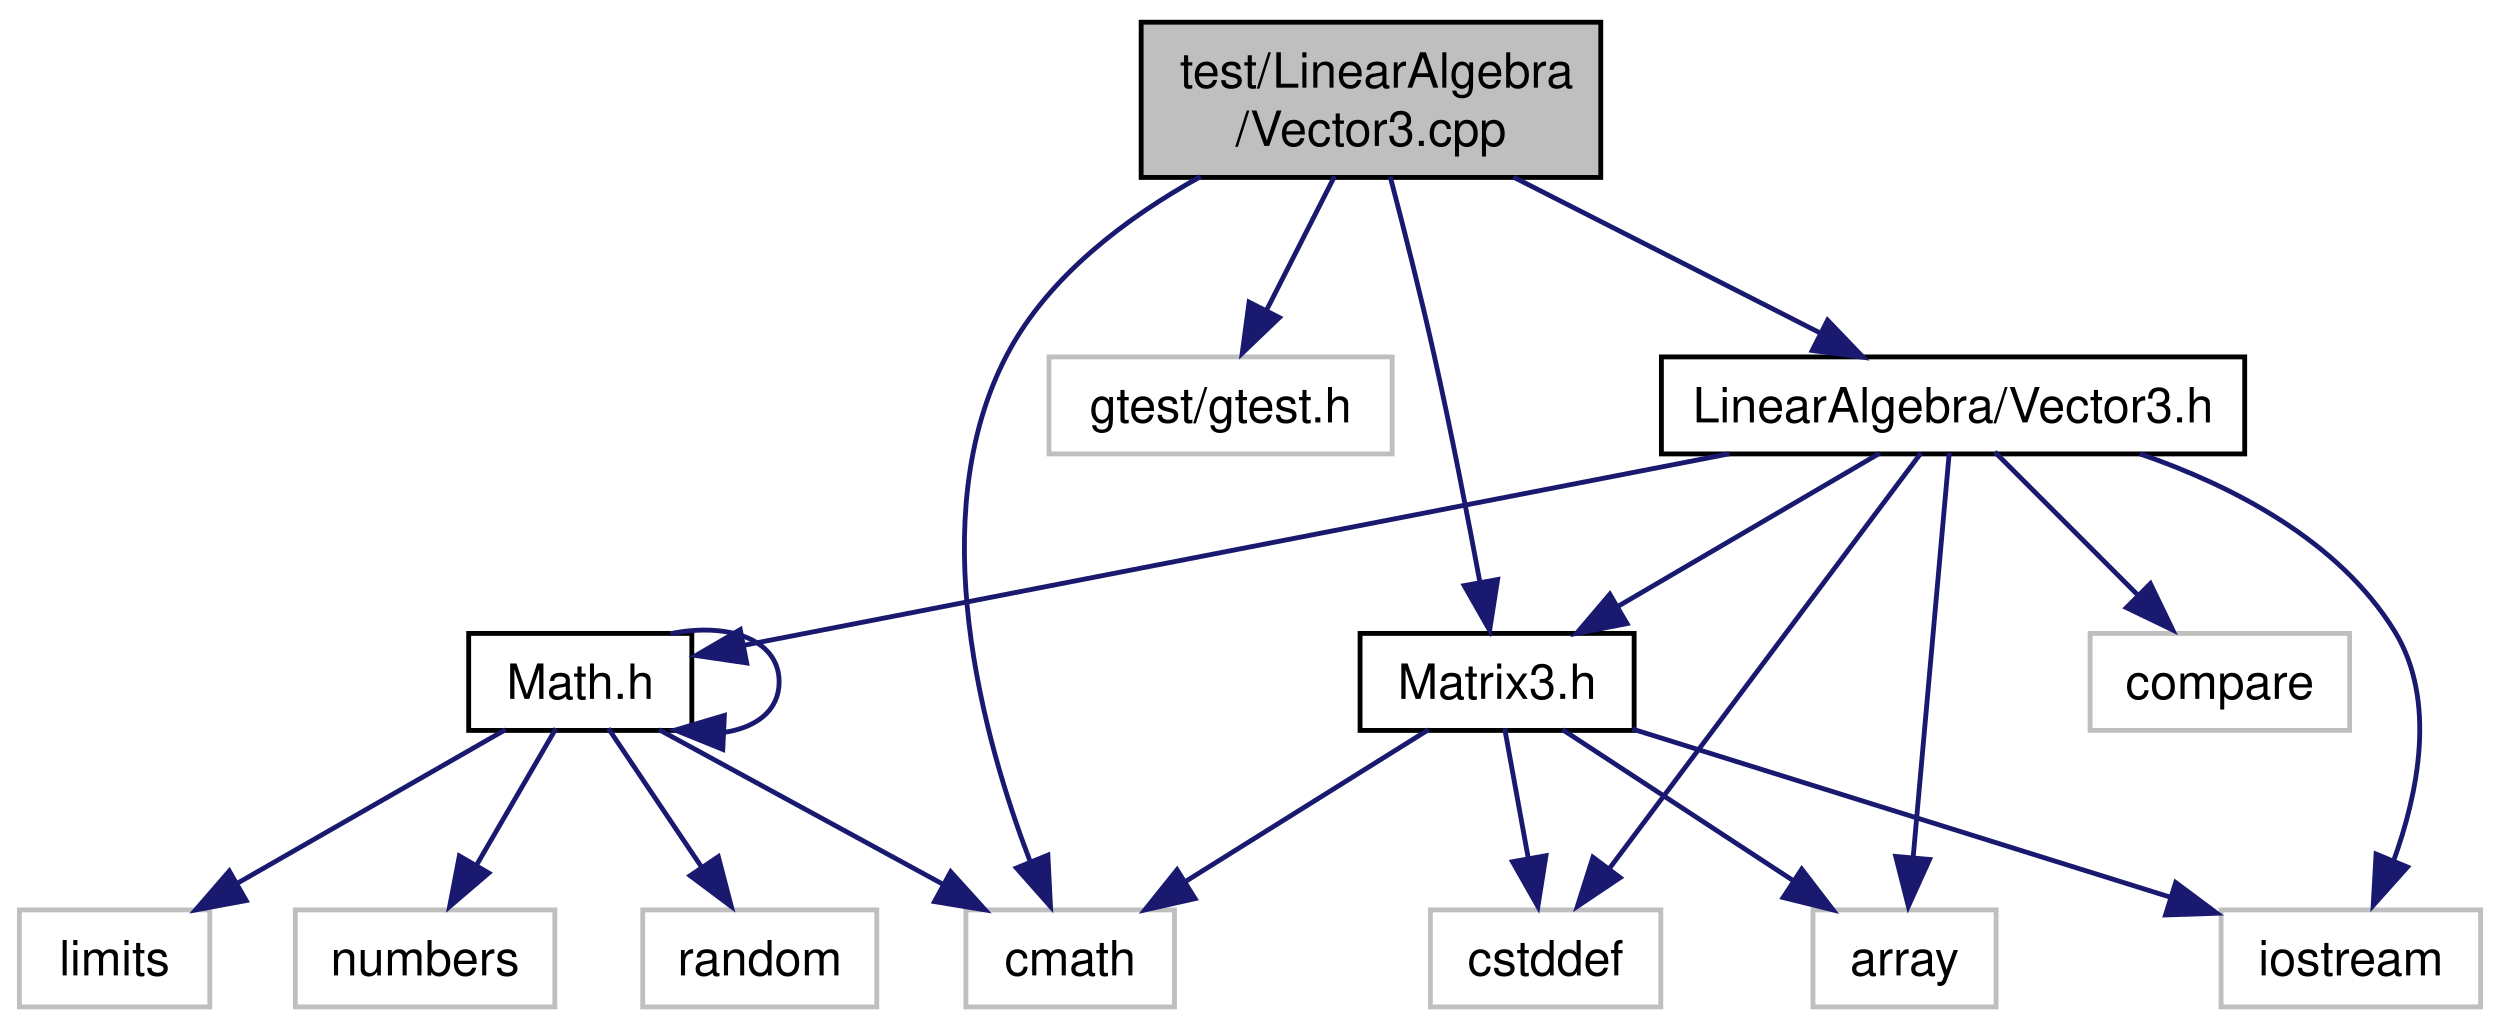
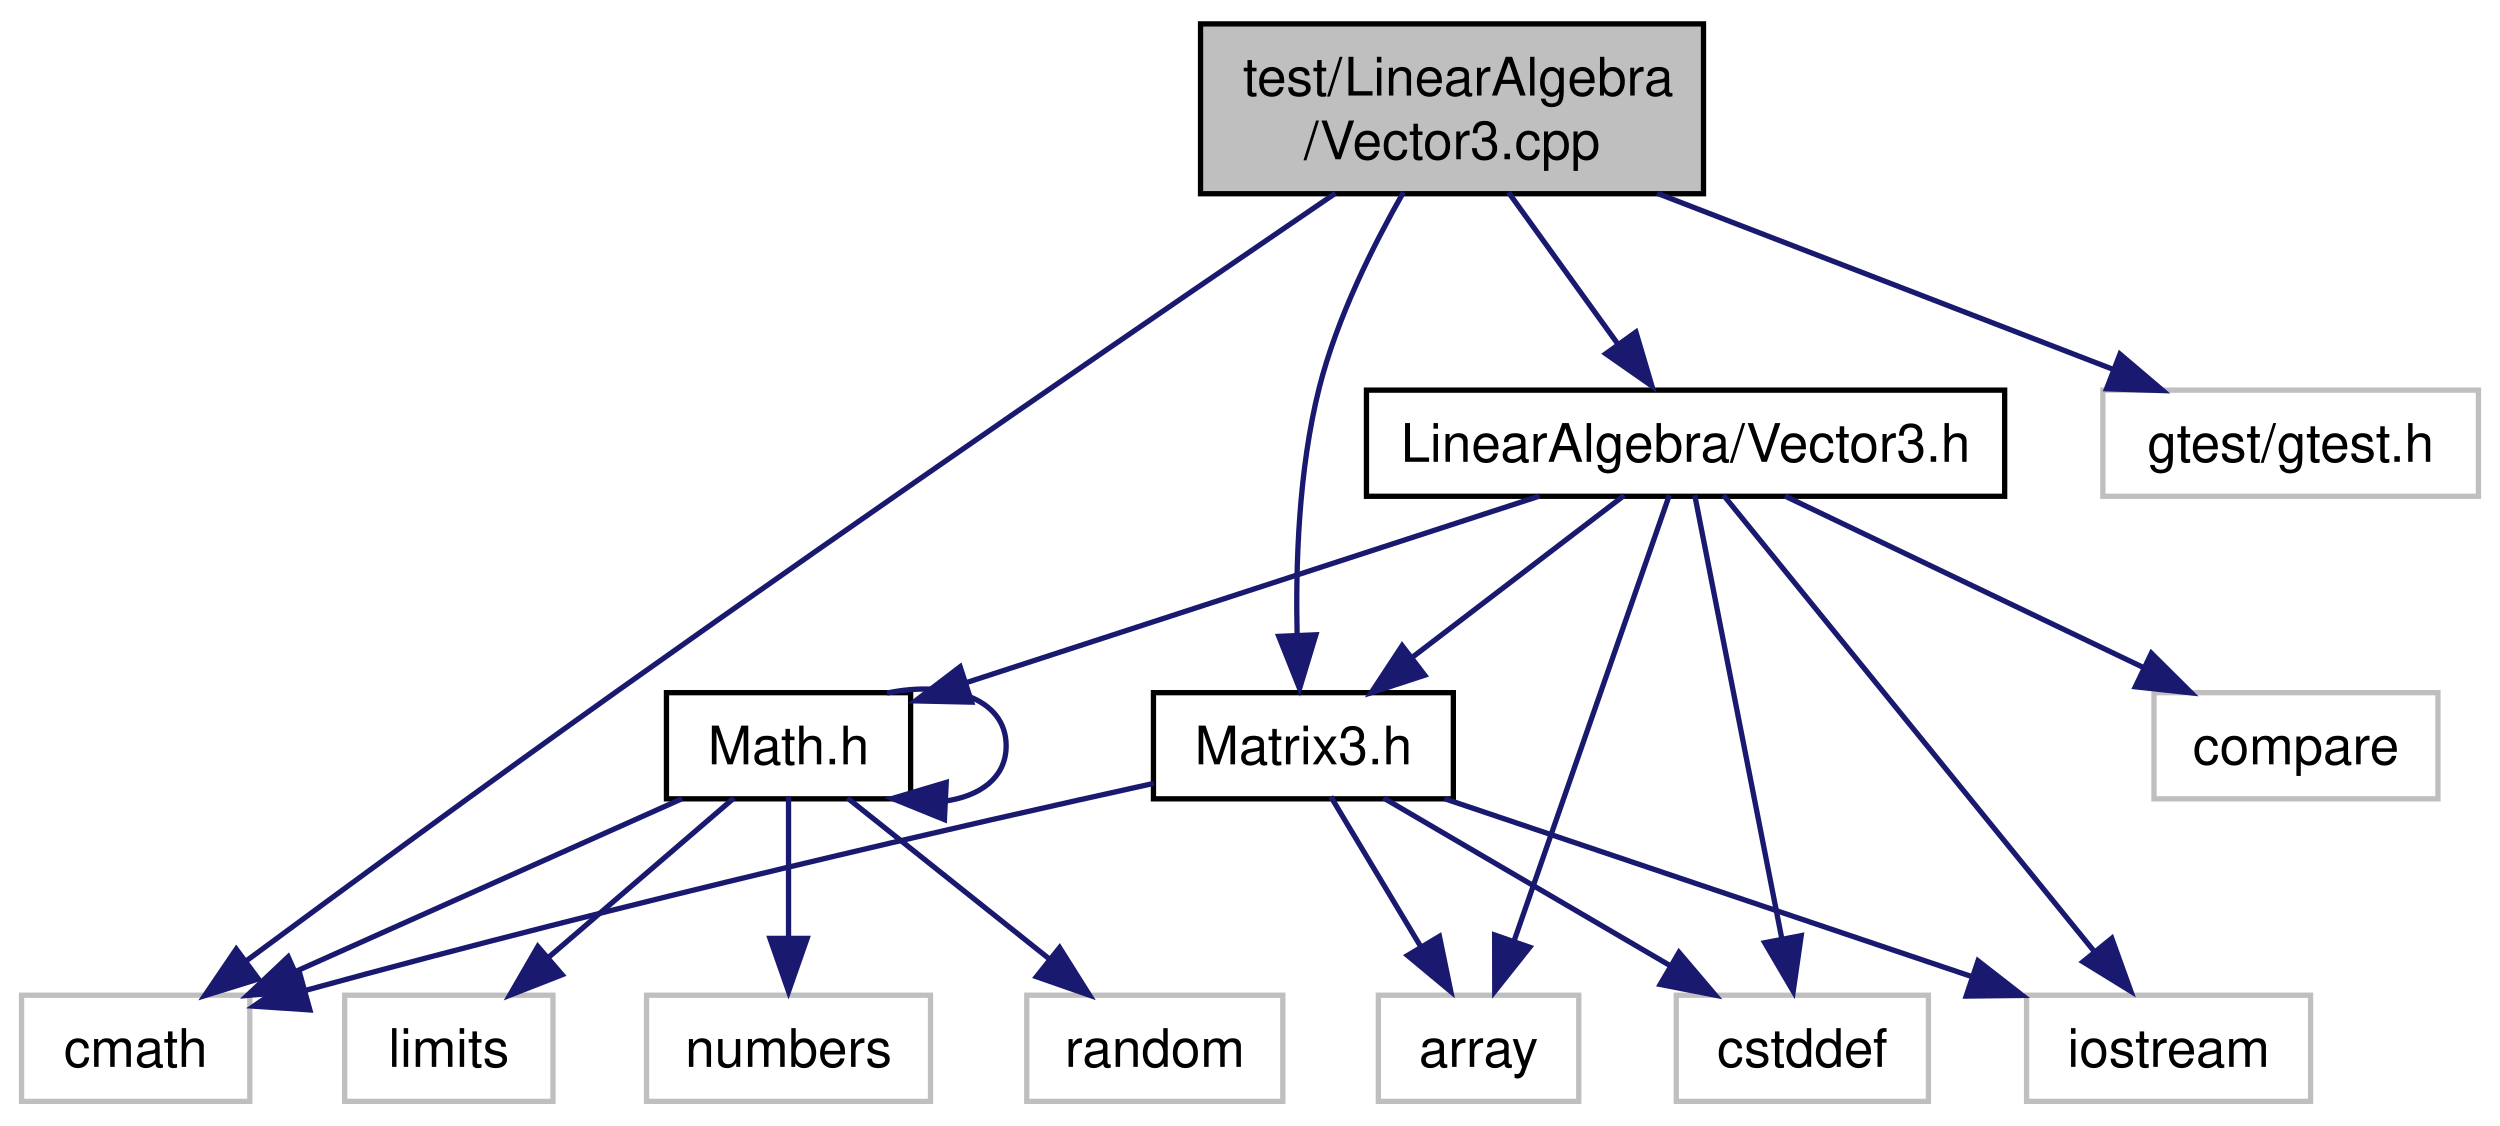
- <svg xmlns="http://www.w3.org/2000/svg" xmlns:xlink="http://www.w3.org/1999/xlink" width="515pt" height="212pt" viewBox="0.00 0.00 515.38 212.00">
+ <svg xmlns="http://www.w3.org/2000/svg" xmlns:xlink="http://www.w3.org/1999/xlink" width="471pt" height="212pt" viewBox="0.00 0.00 470.88 212.00">
  <g id="graph0" class="graph" transform="scale(1 1) rotate(0) translate(4 208)">
    <g id="node1" class="node">
      <g id="a_node1">
        <a xlink:title=" ">
-           <polygon fill="#bfbfbf" stroke="black" points="231.25,-171.5 231.25,-203.5 326,-203.5 326,-171.5 231.25,-171.5" />
-           <text text-anchor="start" x="239.25" y="-190" font-family="Helvetica,sans-Serif" font-size="10.00">test/LinearAlgebra</text>
-           <text text-anchor="middle" x="278.62" y="-178" font-family="Helvetica,sans-Serif" font-size="10.00">/Vector3.cpp</text>
+           <polygon fill="#bfbfbf" stroke="black" points="222.12,-171.5 222.12,-203.5 316.88,-203.5 316.88,-171.5 222.12,-171.5" />
+           <text text-anchor="start" x="230.12" y="-190" font-family="Helvetica,sans-Serif" font-size="10.00">test/LinearAlgebra</text>
+           <text text-anchor="middle" x="269.5" y="-178" font-family="Helvetica,sans-Serif" font-size="10.00">/Vector3.cpp</text>
        </a>
      </g>
    </g>
    <g id="node2" class="node">
      <g id="a_node2">
        <a xlink:title=" ">
-           <polygon fill="none" stroke="#bfbfbf" points="195.12,-0.5 195.12,-20.5 238.12,-20.5 238.12,-0.5 195.12,-0.5" />
-           <text text-anchor="middle" x="216.62" y="-7" font-family="Helvetica,sans-Serif" font-size="10.00">cmath</text>
+           <polygon fill="none" stroke="#bfbfbf" points="0,-0.5 0,-20.5 43,-20.5 43,-0.5 0,-0.5" />
+           <text text-anchor="middle" x="21.5" y="-7" font-family="Helvetica,sans-Serif" font-size="10.00">cmath</text>
        </a>
      </g>
    </g>
    <g id="edge1" class="edge">
-       <path fill="none" stroke="midnightblue" d="M243.52,-171.69C228.36,-163.31 212.16,-151.21 203.62,-135 185.95,-101.42 198.73,-55.62 208.44,-30.29" />
-       <polygon fill="midnightblue" stroke="midnightblue" points="212.02,-31.79 212.56,-21.21 205.54,-29.14 212.02,-31.79" />
+       <path fill="none" stroke="midnightblue" d="M247.53,-171.59C217.05,-150.84 160.3,-111.97 112.5,-78 88.19,-60.72 60.57,-40.44 42.19,-26.86" />
+       <polygon fill="midnightblue" stroke="midnightblue" points="44.62,-23.56 34.5,-20.42 40.45,-29.19 44.62,-23.56" />
    </g>
    <g id="node3" class="node">
      <g id="a_node3">
        <a xlink:title=" ">
-           <polygon fill="none" stroke="#bfbfbf" points="212.25,-114.5 212.25,-134.5 283,-134.5 283,-114.5 212.25,-114.5" />
-           <text text-anchor="middle" x="247.62" y="-121" font-family="Helvetica,sans-Serif" font-size="10.00">gtest/gtest.h</text>
+           <polygon fill="none" stroke="#bfbfbf" points="392.12,-114.5 392.12,-134.5 462.88,-134.5 462.88,-114.5 392.12,-114.5" />
+           <text text-anchor="middle" x="427.5" y="-121" font-family="Helvetica,sans-Serif" font-size="10.00">gtest/gtest.h</text>
        </a>
      </g>
    </g>
    <g id="edge2" class="edge">
-       <path fill="none" stroke="midnightblue" d="M271.12,-171.73C266.89,-163.41 261.57,-152.94 257.06,-144.06" />
-       <polygon fill="midnightblue" stroke="midnightblue" points="259.74,-142.61 252.09,-135.28 253.5,-145.79 259.74,-142.61" />
+       <path fill="none" stroke="midnightblue" d="M308.15,-171.58C334.53,-161.39 369.12,-148.04 394.26,-138.33" />
+       <polygon fill="midnightblue" stroke="midnightblue" points="395.34,-141.28 403.41,-134.42 392.82,-134.75 395.34,-141.28" />
    </g>
    <g id="node4" class="node">
      <g id="a_node4">
        <a xlink:href="_vector3_8h.html" target="_top" xlink:title=" ">
-           <polygon fill="none" stroke="black" points="338.5,-114.5 338.5,-134.5 458.75,-134.5 458.75,-114.5 338.5,-114.5" />
-           <text text-anchor="middle" x="398.62" y="-121" font-family="Helvetica,sans-Serif" font-size="10.00">LinearAlgebra/Vector3.h</text>
+           <polygon fill="none" stroke="black" points="253.38,-114.5 253.38,-134.5 373.62,-134.5 373.62,-114.5 253.38,-114.5" />
+           <text text-anchor="middle" x="313.5" y="-121" font-family="Helvetica,sans-Serif" font-size="10.00">LinearAlgebra/Vector3.h</text>
        </a>
      </g>
    </g>
    <g id="edge3" class="edge">
-       <path fill="none" stroke="midnightblue" d="M307.98,-171.58C327.3,-161.76 352.41,-148.99 371.31,-139.39" />
-       <polygon fill="midnightblue" stroke="midnightblue" points="372.76,-142.07 380.09,-134.42 369.59,-135.83 372.76,-142.07" />
+       <path fill="none" stroke="midnightblue" d="M280.15,-171.73C286.35,-163.14 294.21,-152.24 300.74,-143.19" />
+       <polygon fill="midnightblue" stroke="midnightblue" points="304.15,-145.44 307.16,-135.28 298.47,-141.35 304.15,-145.44" />
    </g>
-     <g id="node13" class="node">
-       <g id="a_node13">
+     <g id="node9" class="node">
+       <g id="a_node9">
        <a xlink:href="_matrix3_8h.html" target="_top" xlink:title=" ">
-           <polygon fill="none" stroke="black" points="276.38,-57.5 276.38,-77.5 332.88,-77.5 332.88,-57.5 276.38,-57.5" />
-           <text text-anchor="middle" x="304.62" y="-64" font-family="Helvetica,sans-Serif" font-size="10.00">Matrix3.h</text>
+           <polygon fill="none" stroke="black" points="213.25,-57.5 213.25,-77.5 269.75,-77.5 269.75,-57.5 213.25,-57.5" />
+           <text text-anchor="middle" x="241.5" y="-64" font-family="Helvetica,sans-Serif" font-size="10.00">Matrix3.h</text>
        </a>
      </g>
    </g>
    <g id="edge19" class="edge">
-       <path fill="none" stroke="midnightblue" d="M282.59,-171.68C285.29,-161.41 288.85,-147.42 291.62,-135 295.17,-119.18 298.66,-101.12 301.13,-87.82" />
-       <polygon fill="midnightblue" stroke="midnightblue" points="304.73,-88.61 303.09,-78.14 297.85,-87.35 304.73,-88.61" />
+       <path fill="none" stroke="midnightblue" d="M260.36,-171.8C254.67,-161.82 247.82,-148.1 244.5,-135 240.58,-119.56 240.01,-101.47 240.32,-88.06" />
+       <polygon fill="midnightblue" stroke="midnightblue" points="243.85,-88.41 240.78,-78.27 236.86,-88.11 243.85,-88.41" />
    </g>
    <g id="node5" class="node">
      <g id="a_node5">
-         <a xlink:title=" ">
-           <polygon fill="none" stroke="#bfbfbf" points="369.75,-0.5 369.75,-20.5 407.5,-20.5 407.5,-0.5 369.75,-0.5" />
-           <text text-anchor="middle" x="388.62" y="-7" font-family="Helvetica,sans-Serif" font-size="10.00">array</text>
+         <a xlink:href="_math_8h.html" target="_top" xlink:title=" ">
+           <polygon fill="none" stroke="black" points="121.5,-57.5 121.5,-77.5 167.5,-77.5 167.5,-57.5 121.5,-57.5" />
+           <text text-anchor="middle" x="144.5" y="-64" font-family="Helvetica,sans-Serif" font-size="10.00">Math.h</text>
        </a>
      </g>
    </g>
    <g id="edge4" class="edge">
-       <path fill="none" stroke="midnightblue" d="M397.84,-114.71C396.24,-96.8 392.57,-55.69 390.38,-31.11" />
-       <polygon fill="midnightblue" stroke="midnightblue" points="393.78,-30.9 389.41,-21.25 386.81,-31.52 393.78,-30.9" />
+       <path fill="none" stroke="midnightblue" d="M285.97,-114.54C256.31,-104.89 209.11,-89.53 177.48,-79.23" />
+       <polygon fill="midnightblue" stroke="midnightblue" points="179,-75.72 168.4,-75.95 176.83,-82.38 179,-75.72" />
+     </g>
+     <g id="edge10" class="edge">
+       <path fill="none" stroke="midnightblue" d="M301.93,-114.66C291.18,-106.45 274.94,-94.04 261.99,-84.15" />
+       <polygon fill="midnightblue" stroke="midnightblue" points="264.35,-80.79 254.28,-77.5 260.1,-86.35 264.35,-80.79" />
+     </g>
+     <g id="node10" class="node">
+       <g id="a_node10">
+         <a xlink:title=" ">
+           <polygon fill="none" stroke="#bfbfbf" points="255.62,-0.5 255.62,-20.5 293.38,-20.5 293.38,-0.5 255.62,-0.5" />
+           <text text-anchor="middle" x="274.5" y="-7" font-family="Helvetica,sans-Serif" font-size="10.00">array</text>
+         </a>
+       </g>
+     </g>
+     <g id="edge15" class="edge">
+       <path fill="none" stroke="midnightblue" d="M310.44,-114.71C304.15,-96.64 289.63,-54.94 281.09,-30.44" />
+       <polygon fill="midnightblue" stroke="midnightblue" points="284.14,-29.54 277.55,-21.25 277.53,-31.84 284.14,-29.54" />
+     </g>
+     <g id="node11" class="node">
+       <g id="a_node11">
+         <a xlink:title=" ">
+           <polygon fill="none" stroke="#bfbfbf" points="311.75,-0.5 311.75,-20.5 359.25,-20.5 359.25,-0.5 311.75,-0.5" />
+           <text text-anchor="middle" x="335.5" y="-7" font-family="Helvetica,sans-Serif" font-size="10.00">cstddef</text>
+         </a>
+       </g>
+     </g>
+     <g id="edge18" class="edge">
+       <path fill="none" stroke="midnightblue" d="M315.23,-114.71C318.76,-96.72 326.89,-55.32 331.71,-30.77" />
+       <polygon fill="midnightblue" stroke="midnightblue" points="335.29,-31.73 333.78,-21.25 328.42,-30.39 335.29,-31.73" />
+     </g>
+     <g id="node12" class="node">
+       <g id="a_node12">
+         <a xlink:title=" ">
+           <polygon fill="none" stroke="#bfbfbf" points="377.75,-0.5 377.75,-20.5 431.25,-20.5 431.25,-0.5 377.75,-0.5" />
+           <text text-anchor="middle" x="404.5" y="-7" font-family="Helvetica,sans-Serif" font-size="10.00">iostream</text>
+         </a>
+       </g>
+     </g>
+     <g id="edge16" class="edge">
+       <path fill="none" stroke="midnightblue" d="M320.64,-114.71C335.72,-96.15 371.06,-52.66 390.71,-28.48" />
+       <polygon fill="midnightblue" stroke="midnightblue" points="393.8,-31.22 397.39,-21.25 388.37,-26.8 393.8,-31.22" />
+     </g>
+     <g id="node13" class="node">
+       <g id="a_node13">
+         <a xlink:title=" ">
+           <polygon fill="none" stroke="#bfbfbf" points="401.75,-57.5 401.75,-77.5 455.25,-77.5 455.25,-57.5 401.75,-57.5" />
+           <text text-anchor="middle" x="428.5" y="-64" font-family="Helvetica,sans-Serif" font-size="10.00">compare</text>
+         </a>
+       </g>
+     </g>
+     <g id="edge17" class="edge">
+       <path fill="none" stroke="midnightblue" d="M332.23,-114.54C350.61,-105.75 378.88,-92.23 400.03,-82.11" />
+       <polygon fill="midnightblue" stroke="midnightblue" points="401.26,-84.93 408.78,-77.46 398.24,-78.61 401.26,-84.93" />
+     </g>
+     <g id="edge6" class="edge">
+       <path fill="none" stroke="midnightblue" d="M124.46,-57.54C104.63,-48.67 74.02,-34.99 51.33,-24.84" />
+       <polygon fill="midnightblue" stroke="midnightblue" points="53.08,-21.34 42.53,-20.46 50.23,-27.73 53.08,-21.34" />
+     </g>
+     <g id="edge5" class="edge">
+       <path fill="none" stroke="midnightblue" d="M163.05,-77.43C174.55,-79.83 185.5,-76.52 185.5,-67.5 185.5,-61.44 180.56,-57.96 173.83,-57.05" />
+       <polygon fill="midnightblue" stroke="midnightblue" points="173.87,-53.59 164.05,-57.57 174.21,-60.59 173.87,-53.59" />
    </g>
    <g id="node6" class="node">
      <g id="a_node6">
        <a xlink:title=" ">
-           <polygon fill="none" stroke="#bfbfbf" points="453.88,-0.5 453.88,-20.5 507.38,-20.5 507.38,-0.5 453.88,-0.5" />
-           <text text-anchor="middle" x="480.62" y="-7" font-family="Helvetica,sans-Serif" font-size="10.00">iostream</text>
+           <polygon fill="none" stroke="#bfbfbf" points="60.88,-0.5 60.88,-20.5 100.12,-20.5 100.12,-0.5 60.88,-0.5" />
+           <text text-anchor="middle" x="80.5" y="-7" font-family="Helvetica,sans-Serif" font-size="10.00">limits</text>
        </a>
      </g>
    </g>
-     <g id="edge5" class="edge">
-       <path fill="none" stroke="midnightblue" d="M437.07,-114.54C456.4,-107.89 478.11,-96.63 489.62,-78 498.42,-63.77 494.52,-44.58 489.39,-30.47" />
-       <polygon fill="midnightblue" stroke="midnightblue" points="492.3,-29.34 485.24,-21.44 485.83,-32.01 492.3,-29.34" />
+     <g id="edge7" class="edge">
+       <path fill="none" stroke="midnightblue" d="M134.22,-57.66C124.76,-49.53 110.5,-37.28 99.05,-27.44" />
+       <polygon fill="midnightblue" stroke="midnightblue" points="101.84,-24.36 91.97,-20.5 97.27,-29.67 101.84,-24.36" />
    </g>
    <g id="node7" class="node">
      <g id="a_node7">
        <a xlink:title=" ">
-           <polygon fill="none" stroke="#bfbfbf" points="426.88,-57.5 426.88,-77.5 480.38,-77.5 480.38,-57.5 426.88,-57.5" />
-           <text text-anchor="middle" x="453.62" y="-64" font-family="Helvetica,sans-Serif" font-size="10.00">compare</text>
+           <polygon fill="none" stroke="#bfbfbf" points="117.75,-0.5 117.75,-20.5 171.25,-20.5 171.25,-0.5 117.75,-0.5" />
+           <text text-anchor="middle" x="144.5" y="-7" font-family="Helvetica,sans-Serif" font-size="10.00">numbers</text>
        </a>
      </g>
    </g>
-     <g id="edge6" class="edge">
-       <path fill="none" stroke="midnightblue" d="M407.22,-114.91C415.24,-106.88 427.43,-94.69 437.3,-84.82" />
-       <polygon fill="midnightblue" stroke="midnightblue" points="439.31,-87.76 443.91,-78.21 434.36,-82.81 439.31,-87.76" />
+     <g id="edge8" class="edge">
+       <path fill="none" stroke="midnightblue" d="M144.5,-57.91C144.5,-50.76 144.5,-40.32 144.5,-31.15" />
+       <polygon fill="midnightblue" stroke="midnightblue" points="148,-31.21 144.5,-21.21 141,-31.21 148,-31.21" />
    </g>
    <g id="node8" class="node">
      <g id="a_node8">
        <a xlink:title=" ">
-           <polygon fill="none" stroke="#bfbfbf" points="290.88,-0.5 290.88,-20.5 338.38,-20.5 338.38,-0.5 290.88,-0.5" />
-           <text text-anchor="middle" x="314.62" y="-7" font-family="Helvetica,sans-Serif" font-size="10.00">cstddef</text>
+           <polygon fill="none" stroke="#bfbfbf" points="189.38,-0.5 189.38,-20.5 237.62,-20.5 237.62,-0.5 189.38,-0.5" />
+           <text text-anchor="middle" x="213.5" y="-7" font-family="Helvetica,sans-Serif" font-size="10.00">random</text>
        </a>
      </g>
    </g>
-     <g id="edge7" class="edge">
-       <path fill="none" stroke="midnightblue" d="M392.03,-114.71C378.17,-96.23 345.78,-53.04 327.6,-28.8" />
-       <polygon fill="midnightblue" stroke="midnightblue" points="329.99,-27.15 321.19,-21.25 324.39,-31.35 329.99,-27.15" />
+     <g id="edge9" class="edge">
+       <path fill="none" stroke="midnightblue" d="M155.59,-57.66C165.89,-49.45 181.46,-37.04 193.86,-27.15" />
+       <polygon fill="midnightblue" stroke="midnightblue" points="195.57,-29.47 201.21,-20.5 191.21,-23.99 195.57,-29.47" />
    </g>
-     <g id="node9" class="node">
-       <g id="a_node9">
-         <a xlink:href="_math_8h.html" target="_top" xlink:title=" ">
-           <polygon fill="none" stroke="black" points="92.62,-57.5 92.62,-77.5 138.62,-77.5 138.62,-57.5 92.62,-57.5" />
-           <text text-anchor="middle" x="115.62" y="-64" font-family="Helvetica,sans-Serif" font-size="10.00">Math.h</text>
-         </a>
-       </g>
+     <g id="edge12" class="edge">
+       <path fill="none" stroke="midnightblue" d="M213.33,-60.42C178.06,-52.66 115.57,-38.44 53.17,-21.32" />
+       <polygon fill="midnightblue" stroke="midnightblue" points="54.32,-17.73 43.75,-18.44 52.45,-24.48 54.32,-17.73" />
    </g>
-     <g id="edge8" class="edge">
-       <path fill="none" stroke="midnightblue" d="M352.53,-114.54C295.45,-103.45 199.6,-84.82 149.09,-75" />
-       <polygon fill="midnightblue" stroke="midnightblue" points="149.93,-71.41 139.45,-72.94 148.6,-78.28 149.93,-71.41" />
+     <g id="edge11" class="edge">
+       <path fill="none" stroke="midnightblue" d="M246.66,-57.91C251.18,-50.36 257.92,-39.14 263.63,-29.62" />
+       <polygon fill="midnightblue" stroke="midnightblue" points="267.13,-31.59 269.27,-21.21 261.12,-27.99 267.13,-31.59" />
+     </g>
+     <g id="edge13" class="edge">
+       <path fill="none" stroke="midnightblue" d="M256.6,-57.66C271.18,-49.13 293.51,-36.07 310.69,-26.01" />
+       <polygon fill="midnightblue" stroke="midnightblue" points="312.26,-28.57 319.12,-20.5 308.72,-22.53 312.26,-28.57" />
    </g>
    <g id="edge14" class="edge">
-       <path fill="none" stroke="midnightblue" d="M383.52,-114.66C368.95,-106.13 346.62,-93.07 329.43,-83.01" />
-       <polygon fill="midnightblue" stroke="midnightblue" points="331.4,-79.53 321,-77.5 327.87,-85.57 331.4,-79.53" />
-     </g>
-     <g id="edge10" class="edge">
-       <path fill="none" stroke="midnightblue" d="M131.85,-57.66C147.66,-49.05 171.95,-35.83 190.49,-25.73" />
-       <polygon fill="midnightblue" stroke="midnightblue" points="191.99,-28.35 199.1,-20.5 188.65,-22.21 191.99,-28.35" />
-     </g>
-     <g id="edge9" class="edge">
-       <path fill="none" stroke="midnightblue" d="M134.18,-77.43C145.68,-79.83 156.62,-76.52 156.62,-67.5 156.62,-61.44 151.68,-57.96 144.95,-57.05" />
-       <polygon fill="midnightblue" stroke="midnightblue" points="145,-53.59 135.18,-57.57 145.33,-60.59 145,-53.59" />
-     </g>
-     <g id="node10" class="node">
-       <g id="a_node10">
-         <a xlink:title=" ">
-           <polygon fill="none" stroke="#bfbfbf" points="0,-0.5 0,-20.5 39.25,-20.5 39.25,-0.5 0,-0.5" />
-           <text text-anchor="middle" x="19.62" y="-7" font-family="Helvetica,sans-Serif" font-size="10.00">limits</text>
-         </a>
-       </g>
-     </g>
-     <g id="edge11" class="edge">
-       <path fill="none" stroke="midnightblue" d="M100.2,-57.66C85.17,-49.05 62.08,-35.83 44.47,-25.73" />
-       <polygon fill="midnightblue" stroke="midnightblue" points="46.75,-22.43 36.33,-20.5 43.27,-28.51 46.75,-22.43" />
-     </g>
-     <g id="node11" class="node">
-       <g id="a_node11">
-         <a xlink:title=" ">
-           <polygon fill="none" stroke="#bfbfbf" points="56.88,-0.5 56.88,-20.5 110.38,-20.5 110.38,-0.5 56.88,-0.5" />
-           <text text-anchor="middle" x="83.62" y="-7" font-family="Helvetica,sans-Serif" font-size="10.00">numbers</text>
-         </a>
-       </g>
-     </g>
-     <g id="edge12" class="edge">
-       <path fill="none" stroke="midnightblue" d="M110.62,-57.91C106.24,-50.36 99.71,-39.14 94.17,-29.62" />
-       <polygon fill="midnightblue" stroke="midnightblue" points="96.75,-28.1 88.7,-21.21 90.7,-31.62 96.75,-28.1" />
-     </g>
-     <g id="node12" class="node">
-       <g id="a_node12">
-         <a xlink:title=" ">
-           <polygon fill="none" stroke="#bfbfbf" points="128.5,-0.5 128.5,-20.5 176.75,-20.5 176.75,-0.5 128.5,-0.5" />
-           <text text-anchor="middle" x="152.62" y="-7" font-family="Helvetica,sans-Serif" font-size="10.00">random</text>
-         </a>
-       </g>
-     </g>
-     <g id="edge13" class="edge">
-       <path fill="none" stroke="midnightblue" d="M121.41,-57.91C126.54,-50.28 134.19,-38.9 140.64,-29.32" />
-       <polygon fill="midnightblue" stroke="midnightblue" points="144.08,-31.47 146.76,-21.21 138.28,-27.56 144.08,-31.47" />
-     </g>
-     <g id="edge16" class="edge">
-       <path fill="none" stroke="midnightblue" d="M290.49,-57.66C276.97,-49.21 256.33,-36.31 240.3,-26.3" />
-       <polygon fill="midnightblue" stroke="midnightblue" points="242.36,-22.83 232.02,-20.5 238.65,-28.77 242.36,-22.83" />
-     </g>
-     <g id="edge15" class="edge">
-       <path fill="none" stroke="midnightblue" d="M318.12,-57.66C331.03,-49.21 350.73,-36.31 366.03,-26.3" />
-       <polygon fill="midnightblue" stroke="midnightblue" points="367.43,-28.9 373.88,-20.5 363.6,-23.05 367.43,-28.9" />
-     </g>
-     <g id="edge18" class="edge">
-       <path fill="none" stroke="midnightblue" d="M332.51,-57.79C362.6,-48.38 410.64,-33.37 443.81,-23" />
-       <polygon fill="midnightblue" stroke="midnightblue" points="444.52,-26.14 453.02,-19.81 442.43,-19.46 444.52,-26.14" />
-     </g>
-     <g id="edge17" class="edge">
-       <path fill="none" stroke="midnightblue" d="M306.19,-57.91C307.5,-50.68 309.43,-40.09 311.11,-30.85" />
-       <polygon fill="midnightblue" stroke="midnightblue" points="314.7,-31.68 313.04,-21.21 307.81,-30.43 314.7,-31.68" />
+       <path fill="none" stroke="midnightblue" d="M268.05,-57.54C295.17,-48.39 337.47,-34.12 367.78,-23.89" />
+       <polygon fill="midnightblue" stroke="midnightblue" points="368.6,-26.97 376.96,-20.46 366.37,-20.34 368.6,-26.97" />
    </g>
  </g>
</svg>
